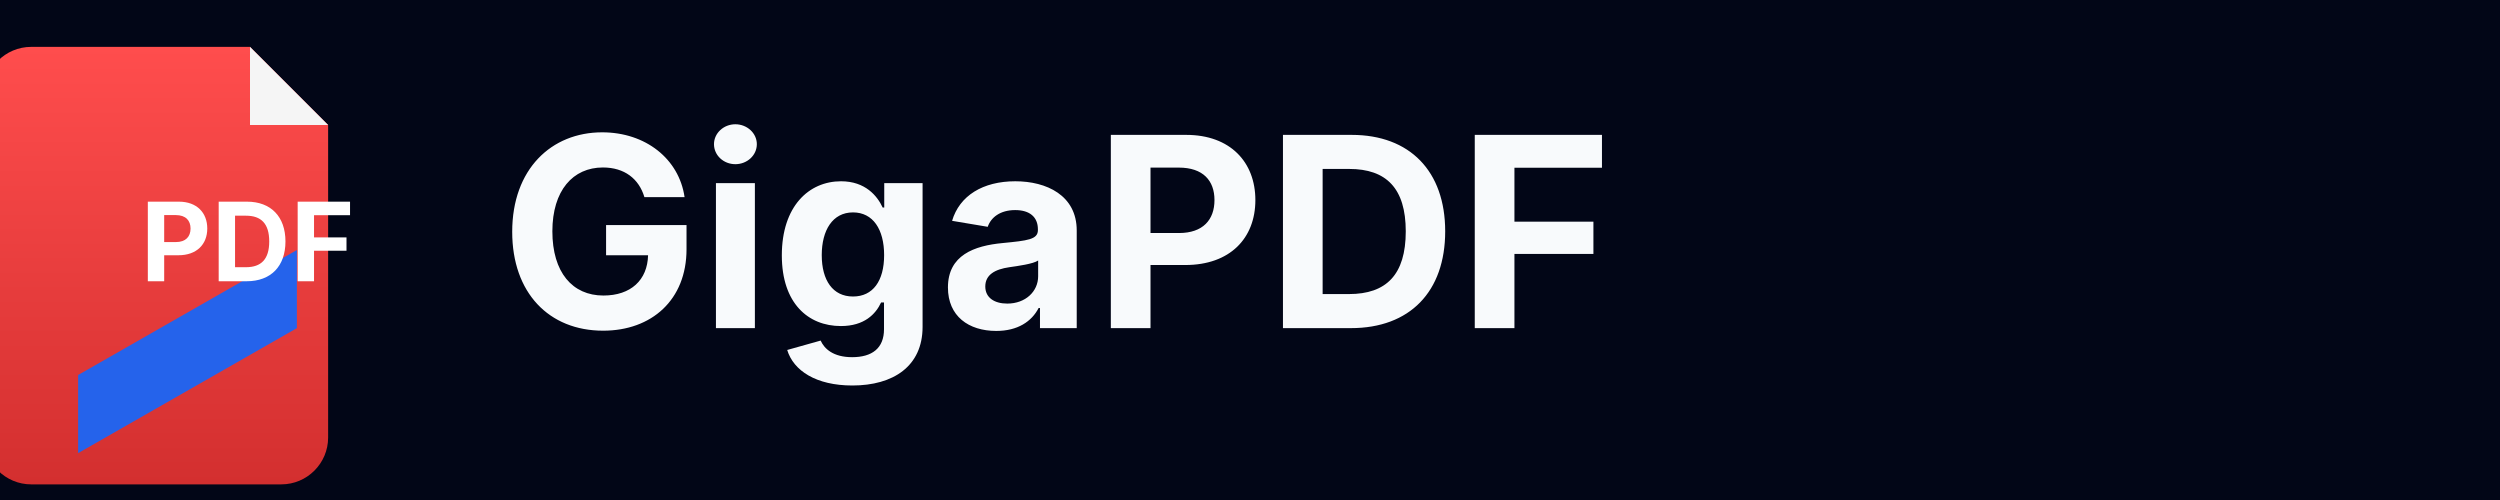
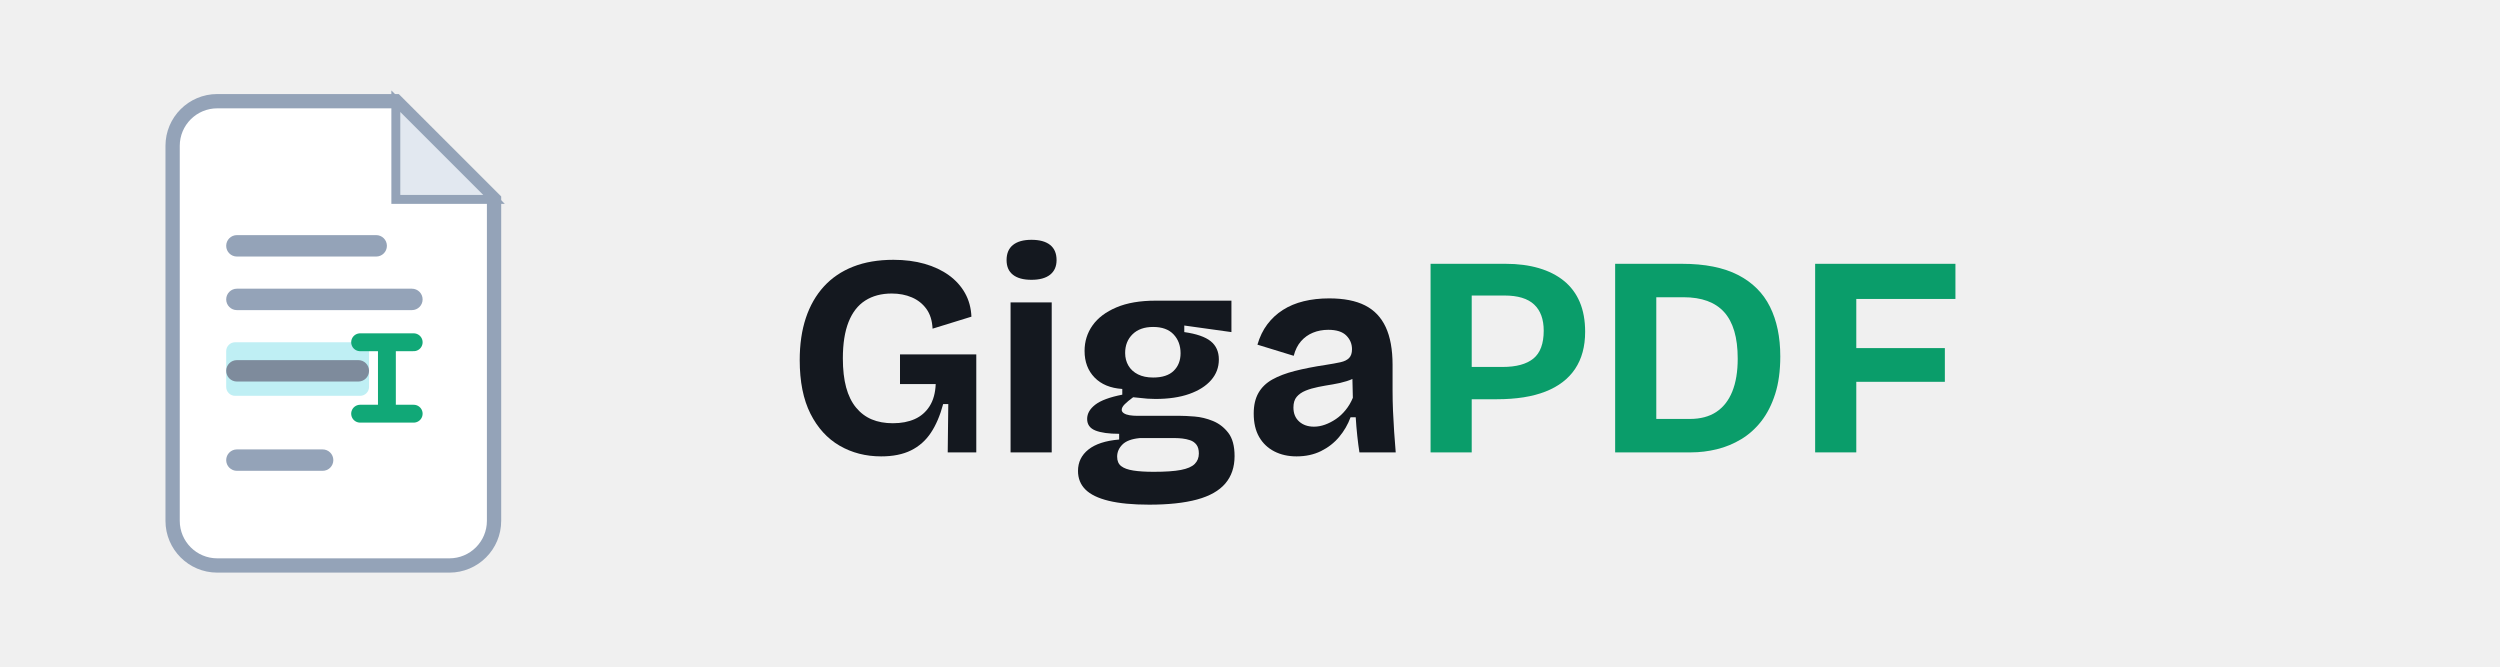
- <svg xmlns="http://www.w3.org/2000/svg" width="320" height="64" viewBox="0 0 320 64">
-   <rect width="100%" height="100%" fill="#020617" />
-   <g transform="translate(0,0) scale(1)">
-     <g transform="translate(0,4) scale(1)">
-       <g>
-         <defs>
-           <linearGradient id="redGrad" x1="0" y1="0" x2="0" y2="1">
-             <stop offset="0%" stop-color="#FF4D4D" />
-             <stop offset="100%" stop-color="#D32F2F" />
-           </linearGradient>
-         </defs>
-         <path d="M4 2h28l10 10v40a6 6 0 0 1-6 6H4a6 6 0 0 1-6-6V8a6 6 0 0 1 6-6z" fill="url(#redGrad)" />
-         <path d="M32 2v10h10" fill="#F5F5F5" />
-         <path d="M10 44l28-16v10L10 54z" fill="#2563EB" />
-         <text x="18" y="32" font-size="14" font-family="Inter, Arial" fill="white" font-weight="700">PDF</text>
-       </g>
-     </g>
-     <text x="64" y="42" font-size="34" font-family="Inter, Arial" fill="#F8FAFC" font-weight="700">GigaPDF</text>
+ <svg xmlns="http://www.w3.org/2000/svg" width="210" height="56" viewBox="0 0 210 56">
+   <g transform="translate(4 4) scale(0.75)">
+     <path d="M14 11 a5 5 0 0 1 5 -5 H39 L50 17 V53 a5 5 0 0 1 -5 5 H19 a5 5 0 0 1 -5 -5 Z" fill="#FFFFFF" stroke="#94A3B8" stroke-width="1.6" />
+     <path d="M39 6 L50 17 L39 17 Z" fill="#E2E8F0" stroke="#94A3B8" stroke-width="1" />
+     <rect x="20" y="21" width="18" height="2.4" rx="1.2" fill="#94A3B8" />
+     <rect x="20" y="27" width="22" height="2.4" rx="1.2" fill="#94A3B8" />
+     <rect x="20" y="33" width="16" height="6" rx="1" fill="#BFEFF4" />
+     <rect x="20" y="35" width="16" height="2.4" rx="1.2" fill="#7E8B9C" />
+     <path d="M35 33 H41 M38 33 V41 M35 41 H41" fill="none" stroke="#11A877" stroke-width="2" stroke-linecap="round" />
+     <rect x="20" y="45" width="12" height="2.4" rx="1.2" fill="#94A3B8" />
  </g>
+   <path transform="matrix(0.024 0 0 -0.024 66.0 38)" d="M334 -14Q253 -14 188.5 23.5Q124 61 86.5 135.5Q49 210 49 323Q49 406 70.5 470.5Q92 535 133.5 580.5Q175 626 236.0 650.0Q297 674 377 674Q437 674 486.0 660.0Q535 646 571.0 620.0Q607 594 627.5 557.5Q648 521 650 475L514 433Q512 475 492.5 502.0Q473 529 441.5 542.5Q410 556 371 556Q317 556 278.5 531.5Q240 507 220.0 456.5Q200 406 200 329Q200 270 211.5 227.5Q223 185 246.0 157.0Q269 129 301.0 115.5Q333 102 375 102Q419 102 451.5 116.5Q484 131 503.5 161.5Q523 192 525 239H400V343H667V222V0H567L569 169H551Q535 109 508.0 68.5Q481 28 438.5 7.0Q396 -14 334 -14Z" fill="#14181F" />
+   <path transform="matrix(0.024 0 0 -0.024 83.304 38)" d="M66 0V525H210V0ZM139 604Q97 604 74.5 621.5Q52 639 52 673Q52 708 74.5 726.0Q97 744 139 744Q182 744 204.5 726.0Q227 708 227 673Q227 640 204.5 622.0Q182 604 139 604Z" fill="#14181F" />
+   <path transform="matrix(0.024 0 0 -0.024 89.952 38)" d="M274 -183Q188 -183 132.5 -169.5Q77 -156 51.0 -130.0Q25 -104 25 -65Q25 -19 61.5 10.0Q98 39 169 45V65Q115 65 86.0 76.5Q57 88 57 117Q57 145 85.5 167.0Q114 189 180 202V222Q118 226 83.0 262.0Q48 298 48 355Q48 405 76.0 444.5Q104 484 159.5 507.5Q215 531 296 531H562V421L397 444V421Q461 412 489.5 389.0Q518 366 518 325Q518 284 491.0 253.0Q464 222 414.5 204.5Q365 187 296 187Q283 187 268.0 188.0Q253 189 218 193Q199 179 188.5 168.5Q178 158 178 149Q178 142 185.5 137.0Q193 132 205.5 130.0Q218 128 231 128H381Q401 128 433.0 125.5Q465 123 497.0 110.0Q529 97 551.0 68.5Q573 40 573 -13Q573 -71 540.5 -109.0Q508 -147 441.5 -165.0Q375 -183 274 -183ZM290 -68Q351 -68 385.0 -61.5Q419 -55 433.5 -40.5Q448 -26 448 -4Q448 16 439.5 27.0Q431 38 417.5 42.5Q404 47 390.5 48.5Q377 50 367 50H241Q199 46 180.5 27.5Q162 9 162 -15Q162 -37 176.0 -48.0Q190 -59 218.5 -63.5Q247 -68 290 -68ZM288 262Q336 262 360.0 285.5Q384 309 384 347Q384 387 359.5 413.0Q335 439 288 439Q242 439 216.0 413.5Q190 388 190 348Q190 323 201.5 303.5Q213 284 235.0 273.0Q257 262 288 262Z" fill="#14181F" />
+   <path transform="matrix(0.024 0 0 -0.024 104.376 38)" d="M189 -14Q145 -14 111.0 3.5Q77 21 58.0 54.0Q39 87 39 136Q39 179 55.5 208.0Q72 237 104.0 255.0Q136 273 183.0 285.0Q230 297 290 306Q322 311 342.5 315.5Q363 320 373.0 330.5Q383 341 383 361Q383 389 363.0 409.0Q343 429 300 429Q271 429 246.5 419.0Q222 409 204.5 389.0Q187 369 179 338L52 377Q64 418 86.5 448.0Q109 478 141.0 498.5Q173 519 214.0 529.0Q255 539 303 539Q380 539 428.5 514.5Q477 490 501.0 438.5Q525 387 525 306V216Q525 181 526.5 145.0Q528 109 530.5 72.5Q533 36 536 0H409Q405 25 401.5 57.5Q398 90 396 123H378Q364 85 338.0 54.0Q312 23 274.5 4.5Q237 -14 189 -14ZM250 90Q269 90 288.5 97.0Q308 104 326.5 116.5Q345 129 360.5 148.0Q376 167 386 191L384 275L407 270Q389 257 365.0 249.5Q341 242 315.5 238.0Q290 234 265.0 229.0Q240 224 220.5 216.0Q201 208 189.5 194.5Q178 181 178 157Q178 126 198.0 108.0Q218 90 250 90Z" fill="#14181F" />
+   <path transform="matrix(0.024 0 0 -0.024 118.416 38)" d="M174 186V299H325Q397 299 433.0 328.5Q469 358 469 426Q469 486 435.5 517.5Q402 549 332 549H174V660H336Q400 660 451.5 645.0Q503 630 539.5 600.5Q576 571 595.0 526.5Q614 482 614 422Q614 345 579.0 292.5Q544 240 475.5 213.0Q407 186 305 186ZM73 0V660H217V0Z" fill="#0A9D6A" />
+   <path transform="matrix(0.024 0 0 -0.024 133.92 38)" d="M142 0V117H334Q390 117 427.0 141.5Q464 166 483.0 213.0Q502 260 502 328Q502 384 490.0 424.5Q478 465 454.5 491.0Q431 517 395.5 530.0Q360 543 312 543H142V660H307Q427 660 503.0 621.0Q579 582 615.0 509.5Q651 437 651 336Q651 260 633.0 204.0Q615 148 584.5 109.0Q554 70 514.0 46.0Q474 22 429.0 11.0Q384 0 338 0ZM73 0V660H217V0Z" fill="#0A9D6A" />
+   <path transform="matrix(0.024 0 0 -0.024 150.72 38)" d="M73 0V660H217V0ZM142 247V365H527V247ZM142 537V660H564V537Z" fill="#0A9D6A" />
</svg>
